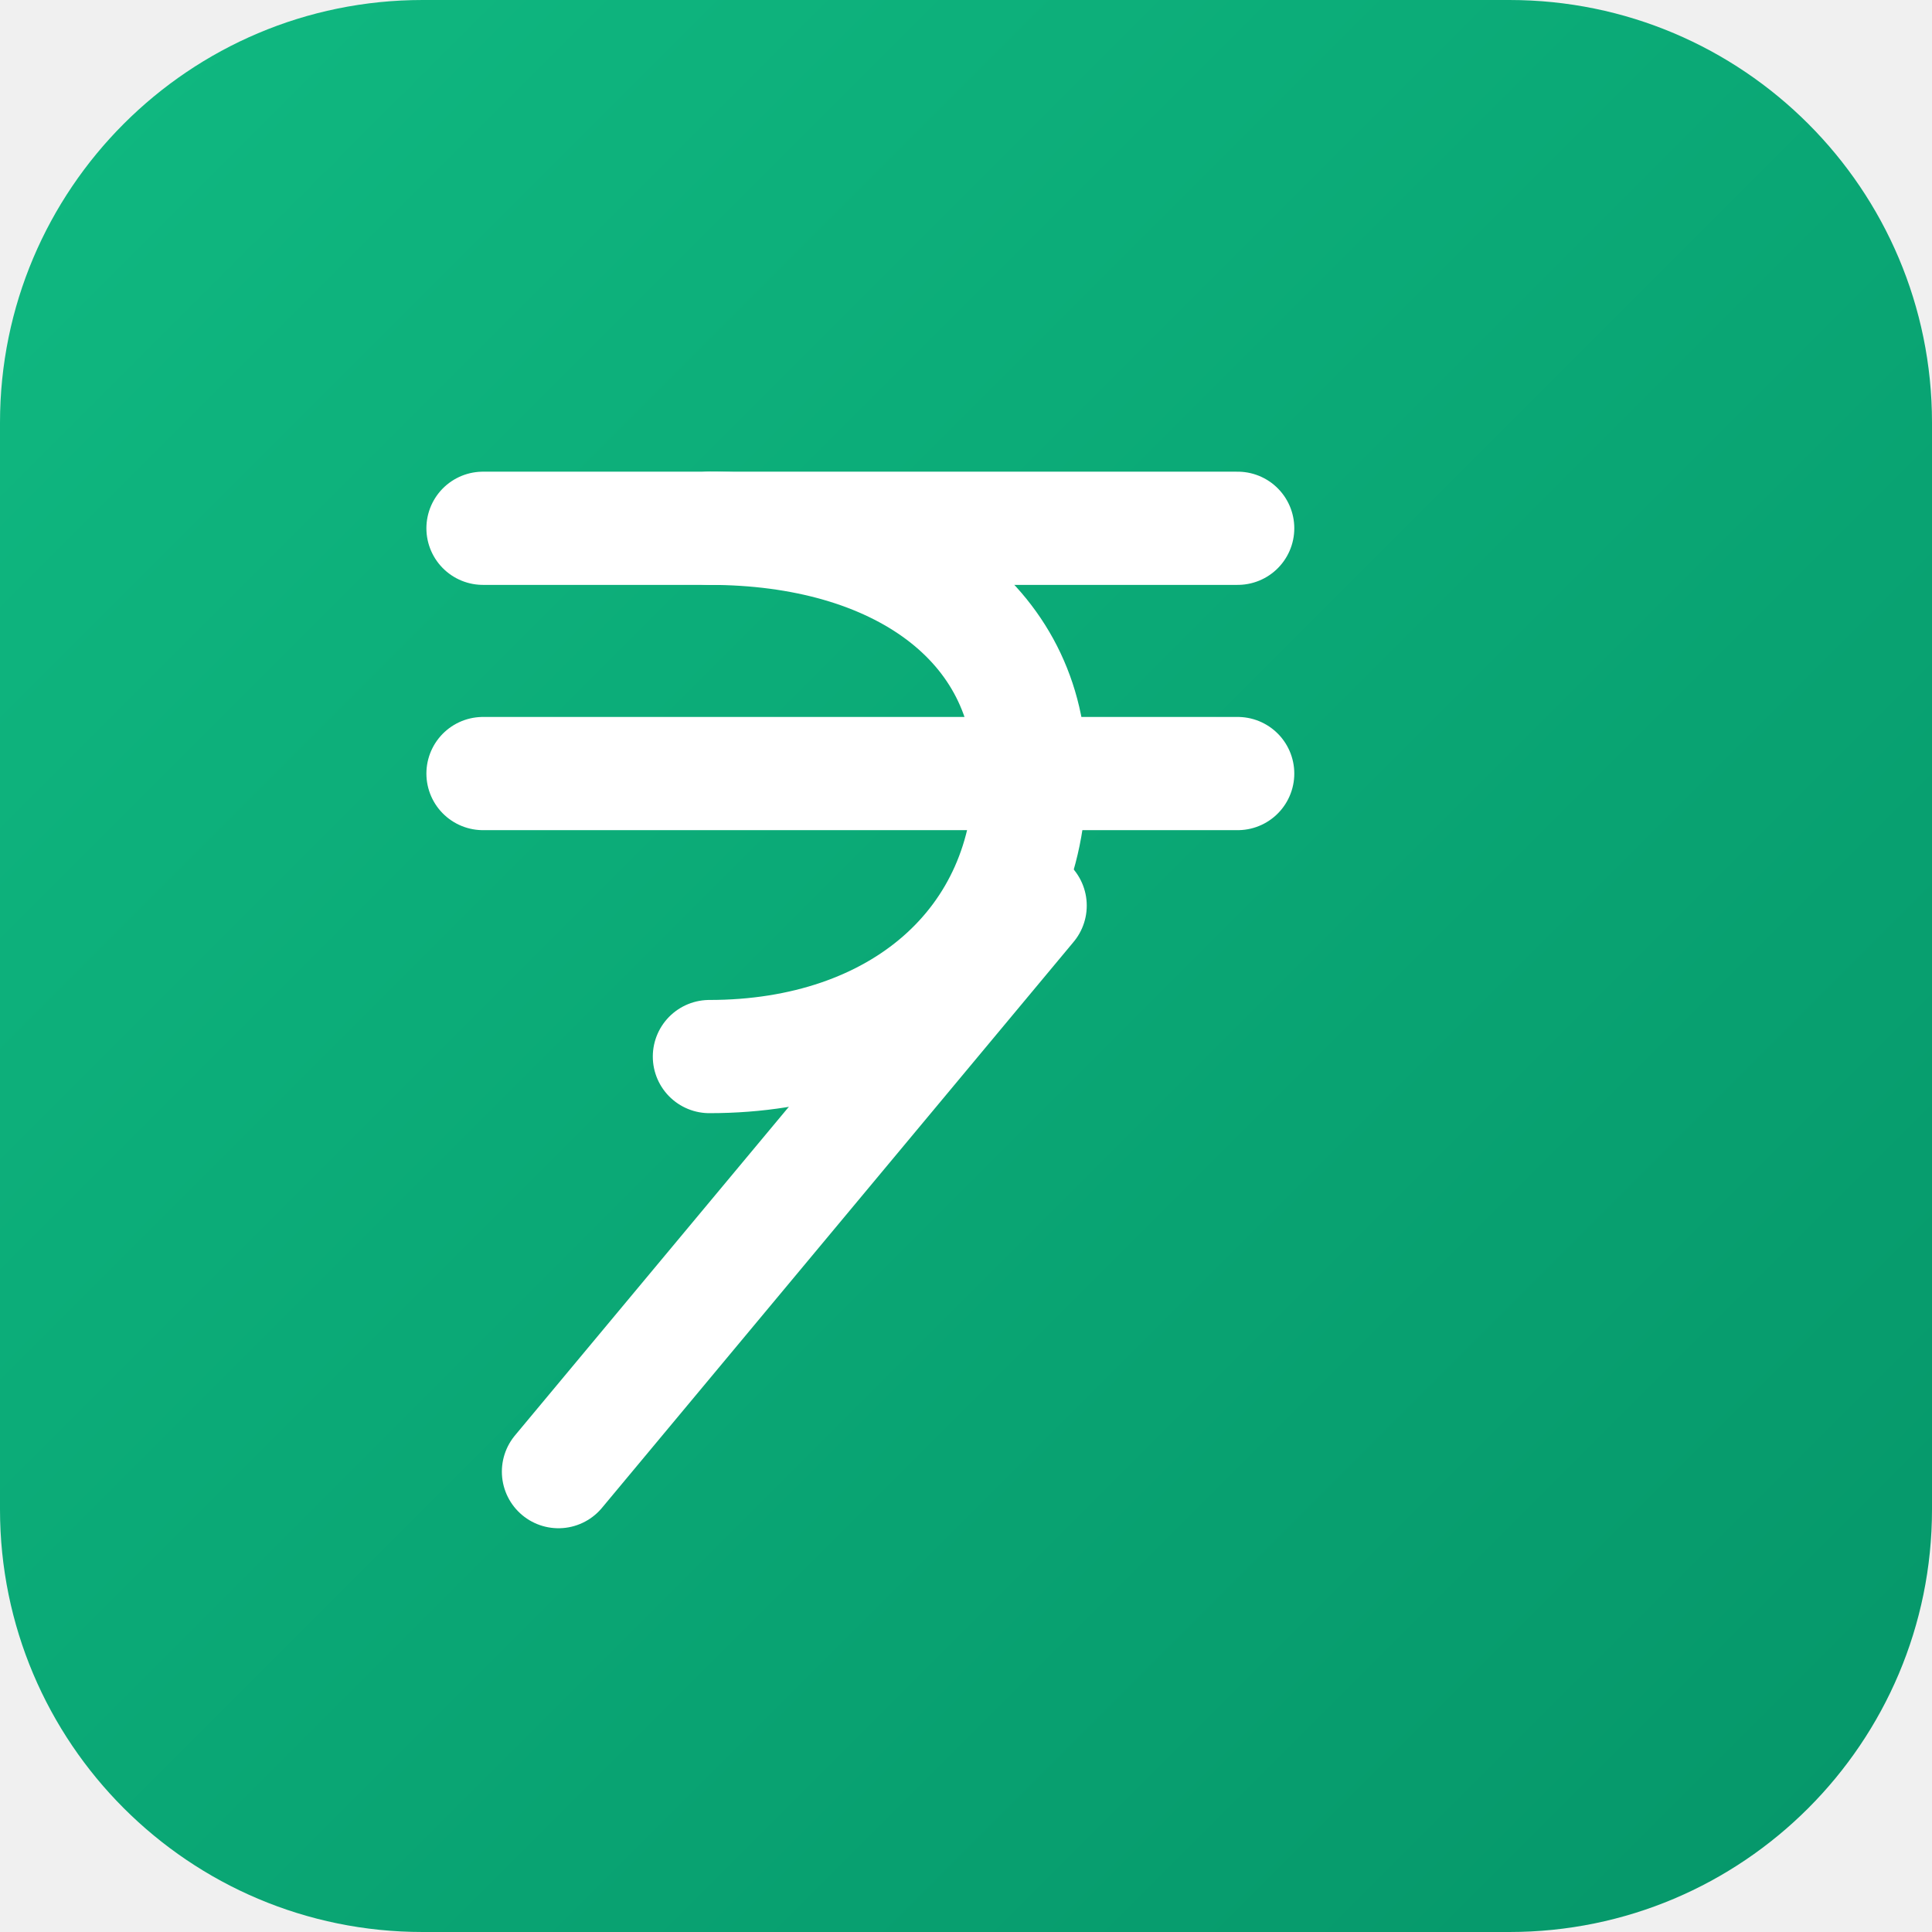
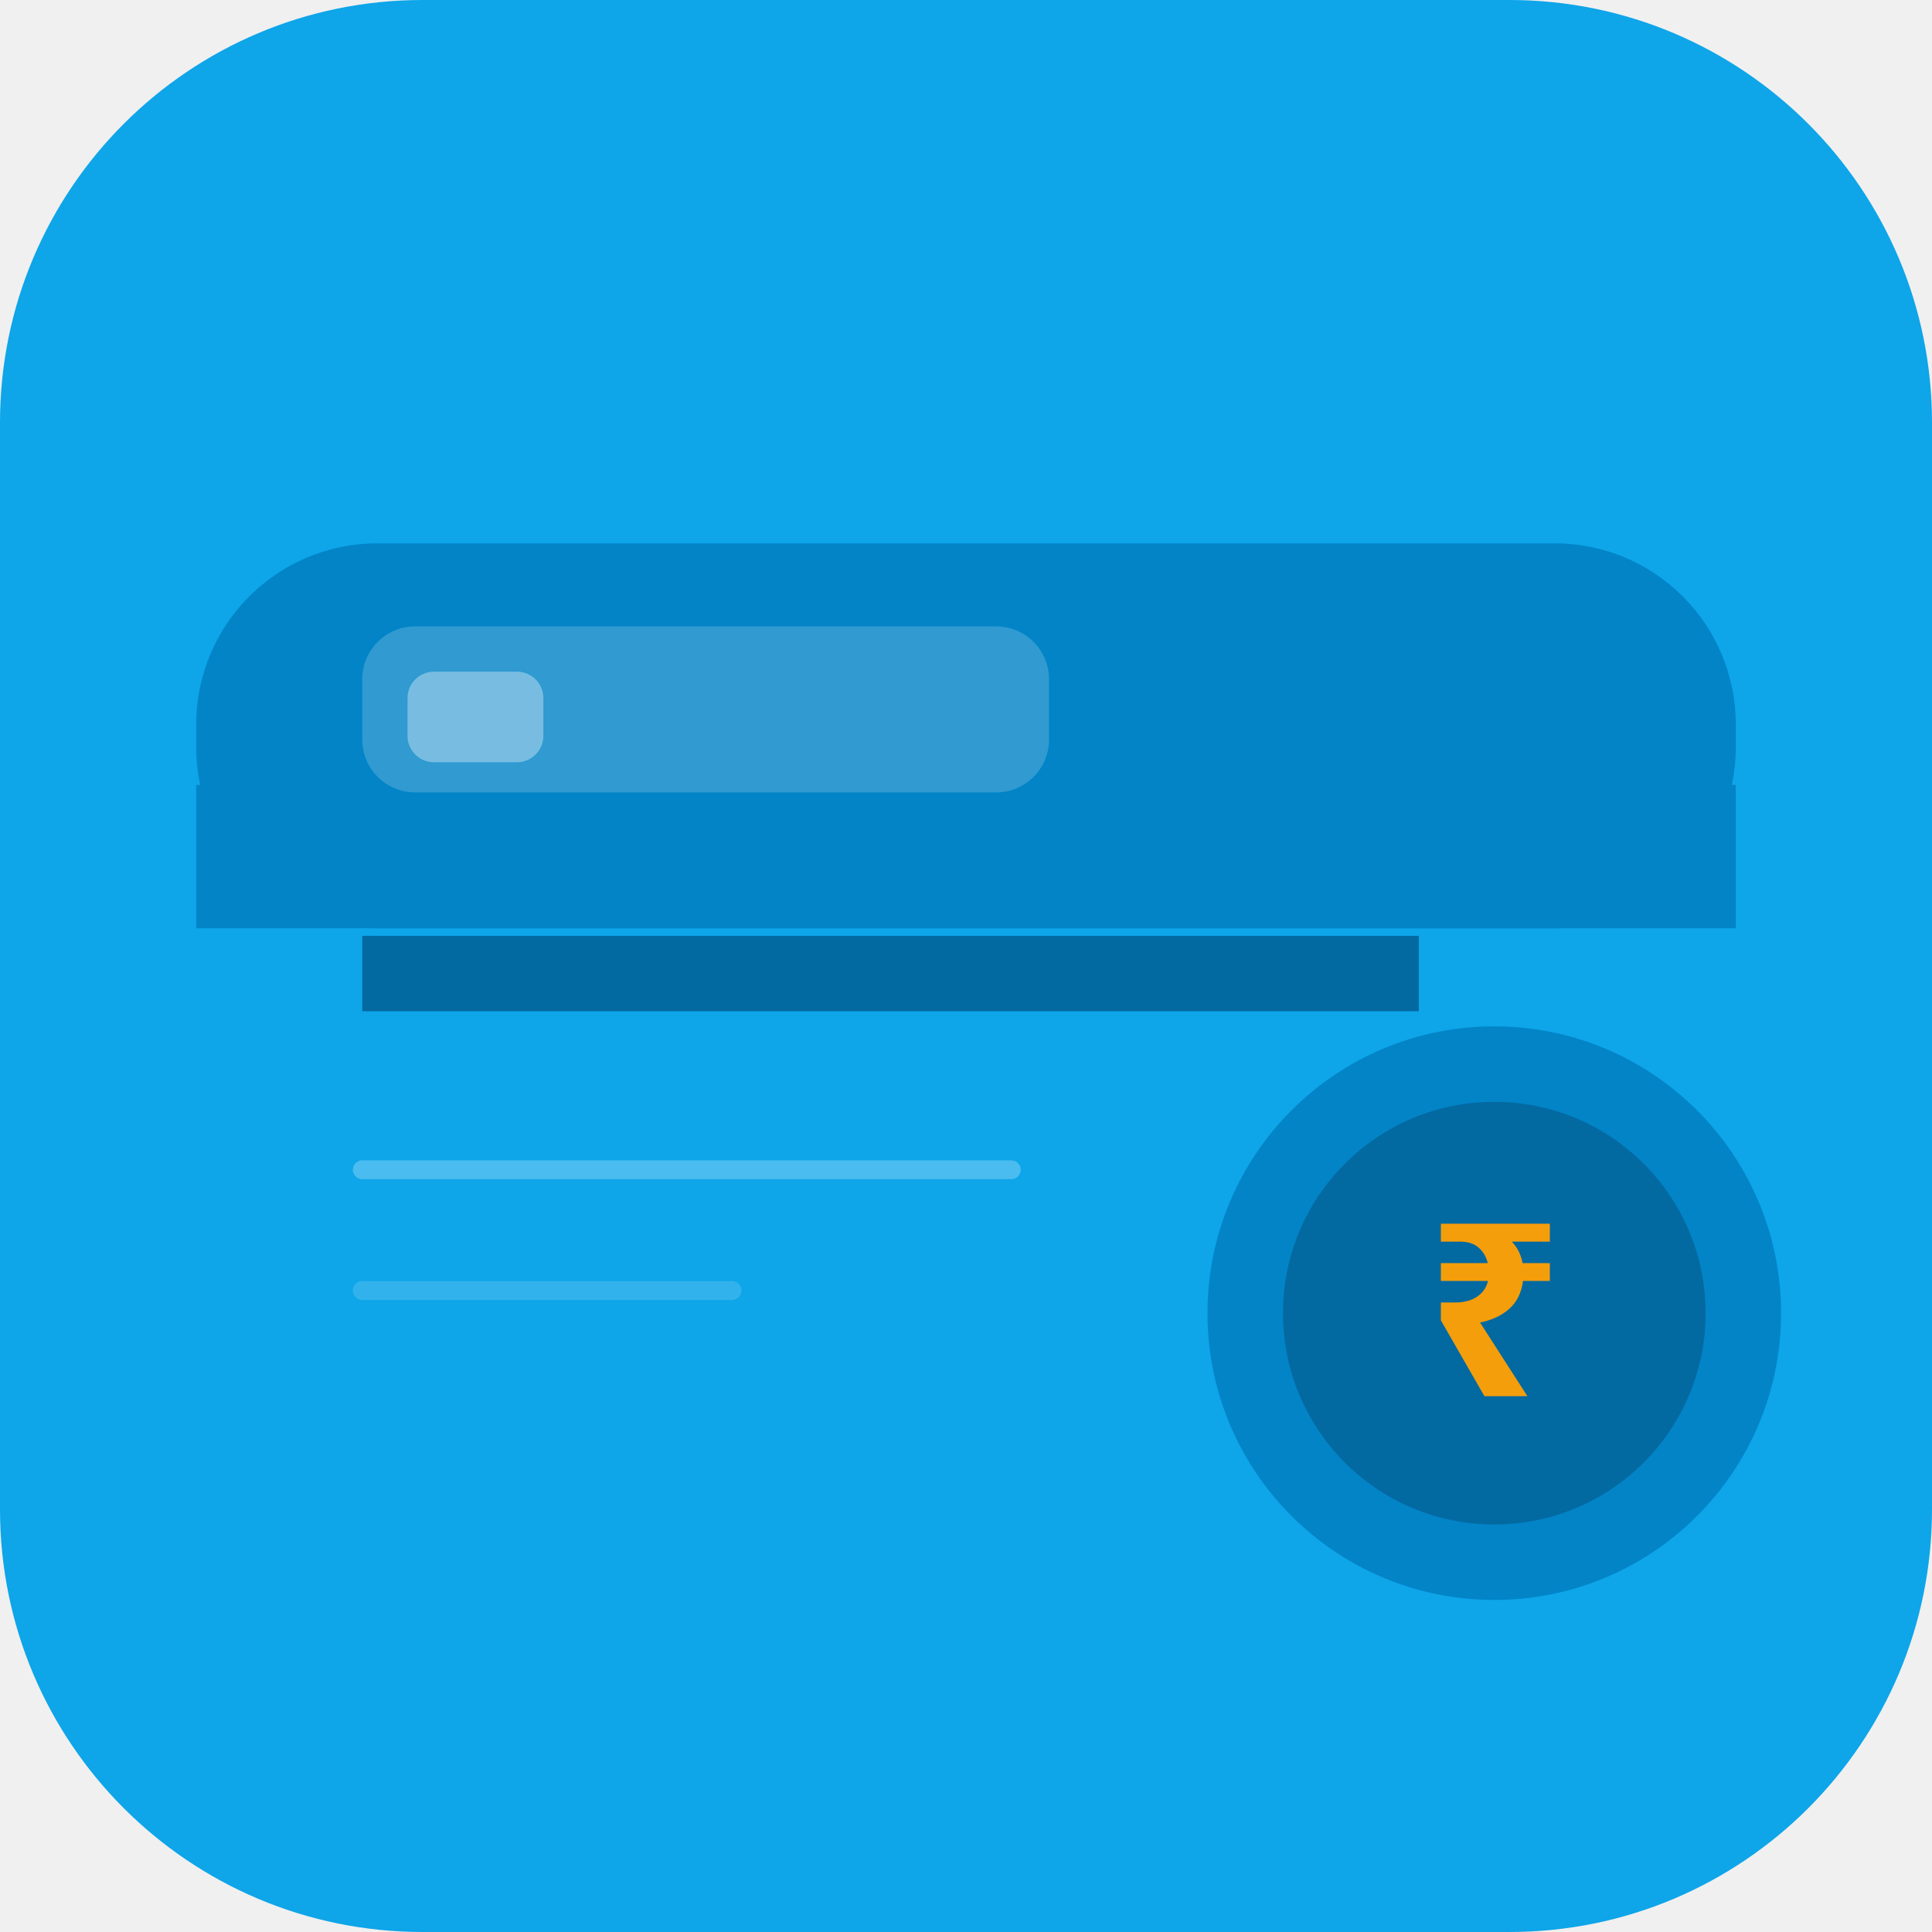
- <svg xmlns="http://www.w3.org/2000/svg" width="512" height="512" viewBox="0 0 512 512" fill="none">
-   <defs>
-     <linearGradient id="bg" x1="0" y1="0" x2="512" y2="512" gradientUnits="userSpaceOnUse">
-       <stop offset="0%" stop-color="#10b981" />
-       <stop offset="100%" stop-color="#059669" />
-     </linearGradient>
-   </defs>
-   <rect width="512" height="512" rx="112" fill="url(#bg)" />
-   <g transform="translate(128, 110)">
-     <line x1="0" y1="30" x2="200" y2="30" stroke="white" stroke-width="30" stroke-linecap="round" />
-     <line x1="0" y1="95" x2="200" y2="95" stroke="white" stroke-width="30" stroke-linecap="round" />
-     <path d="M60 30 C110 30, 145 55, 145 95 C145 140, 110 170, 60 170" stroke="white" stroke-width="30" stroke-linecap="round" fill="none" />
-     <line x1="20" y1="280" x2="145" y2="130" stroke="white" stroke-width="30" stroke-linecap="round" />
-   </g>
+ <svg xmlns="http://www.w3.org/2000/svg" width="512" height="512" viewBox="0 0 512 512">
+   <rect width="512" height="512" rx="112" fill="#0ea5e9" />
+   <rect x="52" y="144" width="408" height="290" rx="48" fill="#0ea5e9" />
+   <rect x="52" y="144" width="408" height="102" rx="48" fill="#0284c7" />
+   <rect x="52" y="208" width="408" height="38" fill="#0284c7" />
+   <rect x="96" y="166" width="182" height="44" rx="14" fill="#fff" fill-opacity="0.18" />
+   <rect x="108" y="178" width="36" height="24" rx="7" fill="#fff" fill-opacity="0.35" />
+   <line x1="96" y1="258" x2="376" y2="258" stroke="#0369a1" stroke-width="20" />
+   <circle cx="396" cy="348" r="76" fill="#0284c7" />
+   <circle cx="396" cy="348" r="56" fill="#0369a1" />
+   <text x="396" y="370" font-family="system-ui,sans-serif" font-size="64" font-weight="800" fill="#f59e0b" text-anchor="middle">₹</text>
+   <line x1="96" y1="310" x2="268" y2="310" stroke="#fff" stroke-width="5" stroke-linecap="round" stroke-opacity="0.25" />
+   <line x1="96" y1="342" x2="194" y2="342" stroke="#fff" stroke-width="5" stroke-linecap="round" stroke-opacity="0.15" />
</svg>
